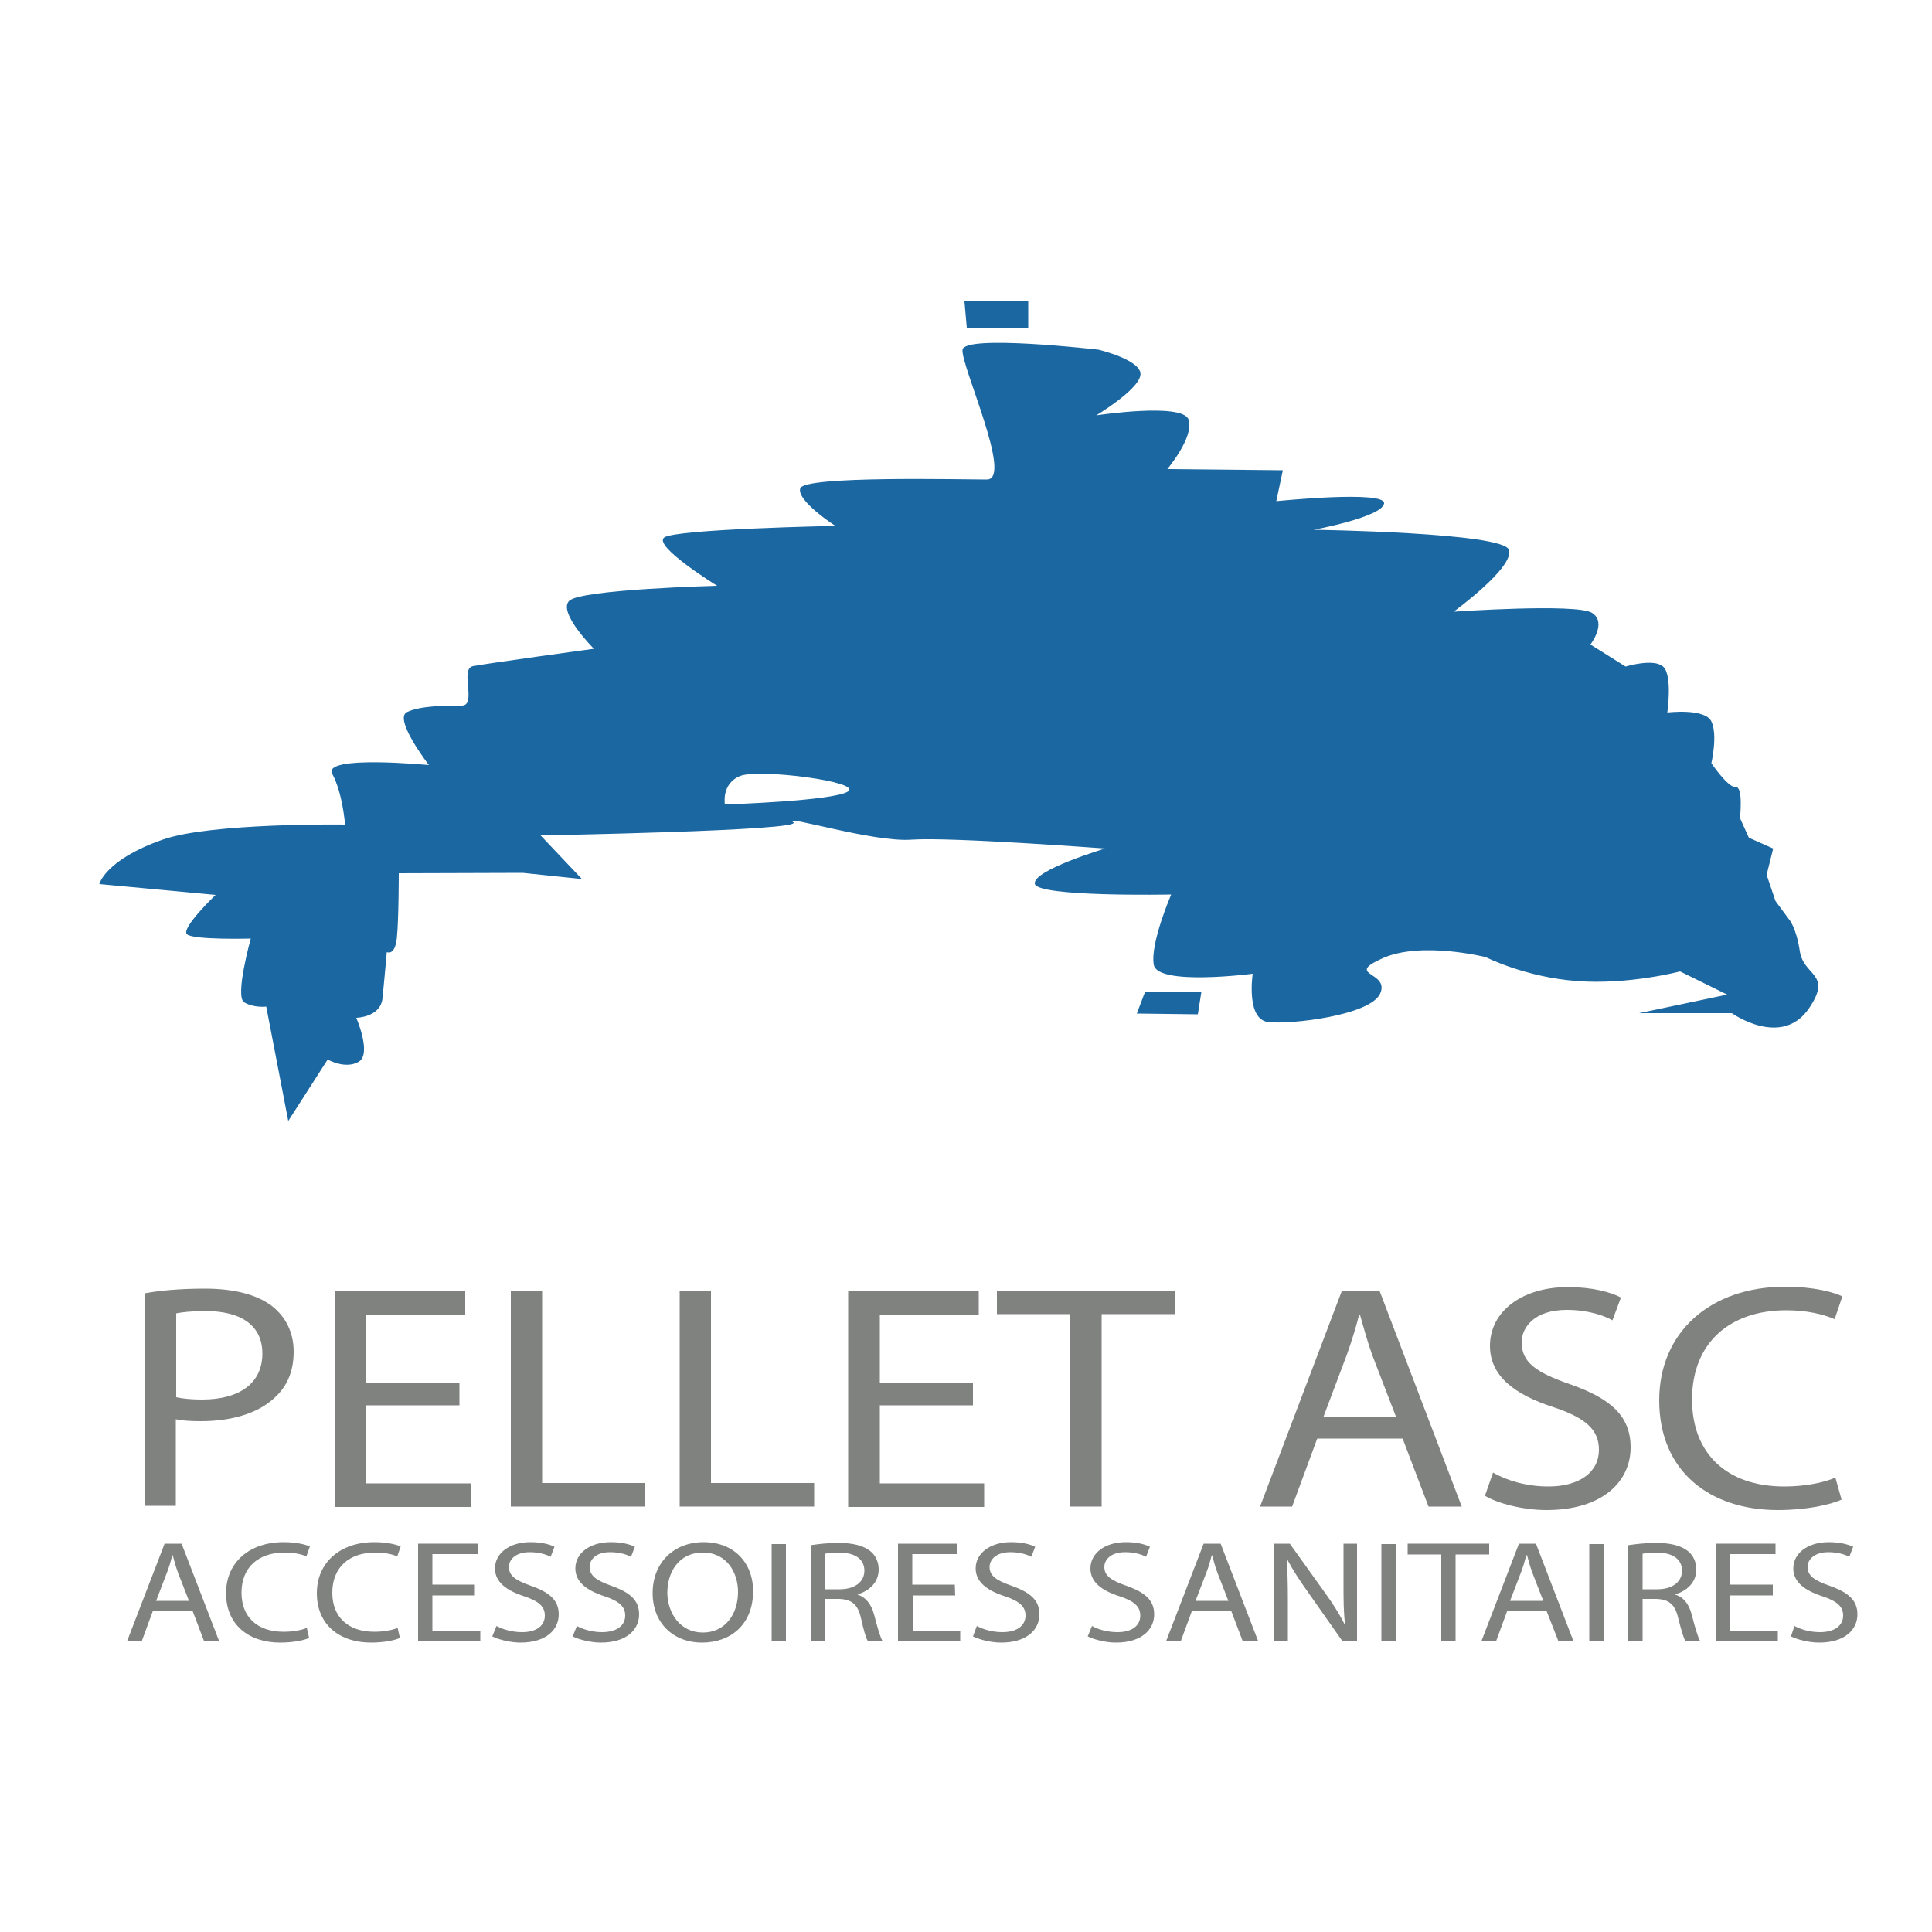
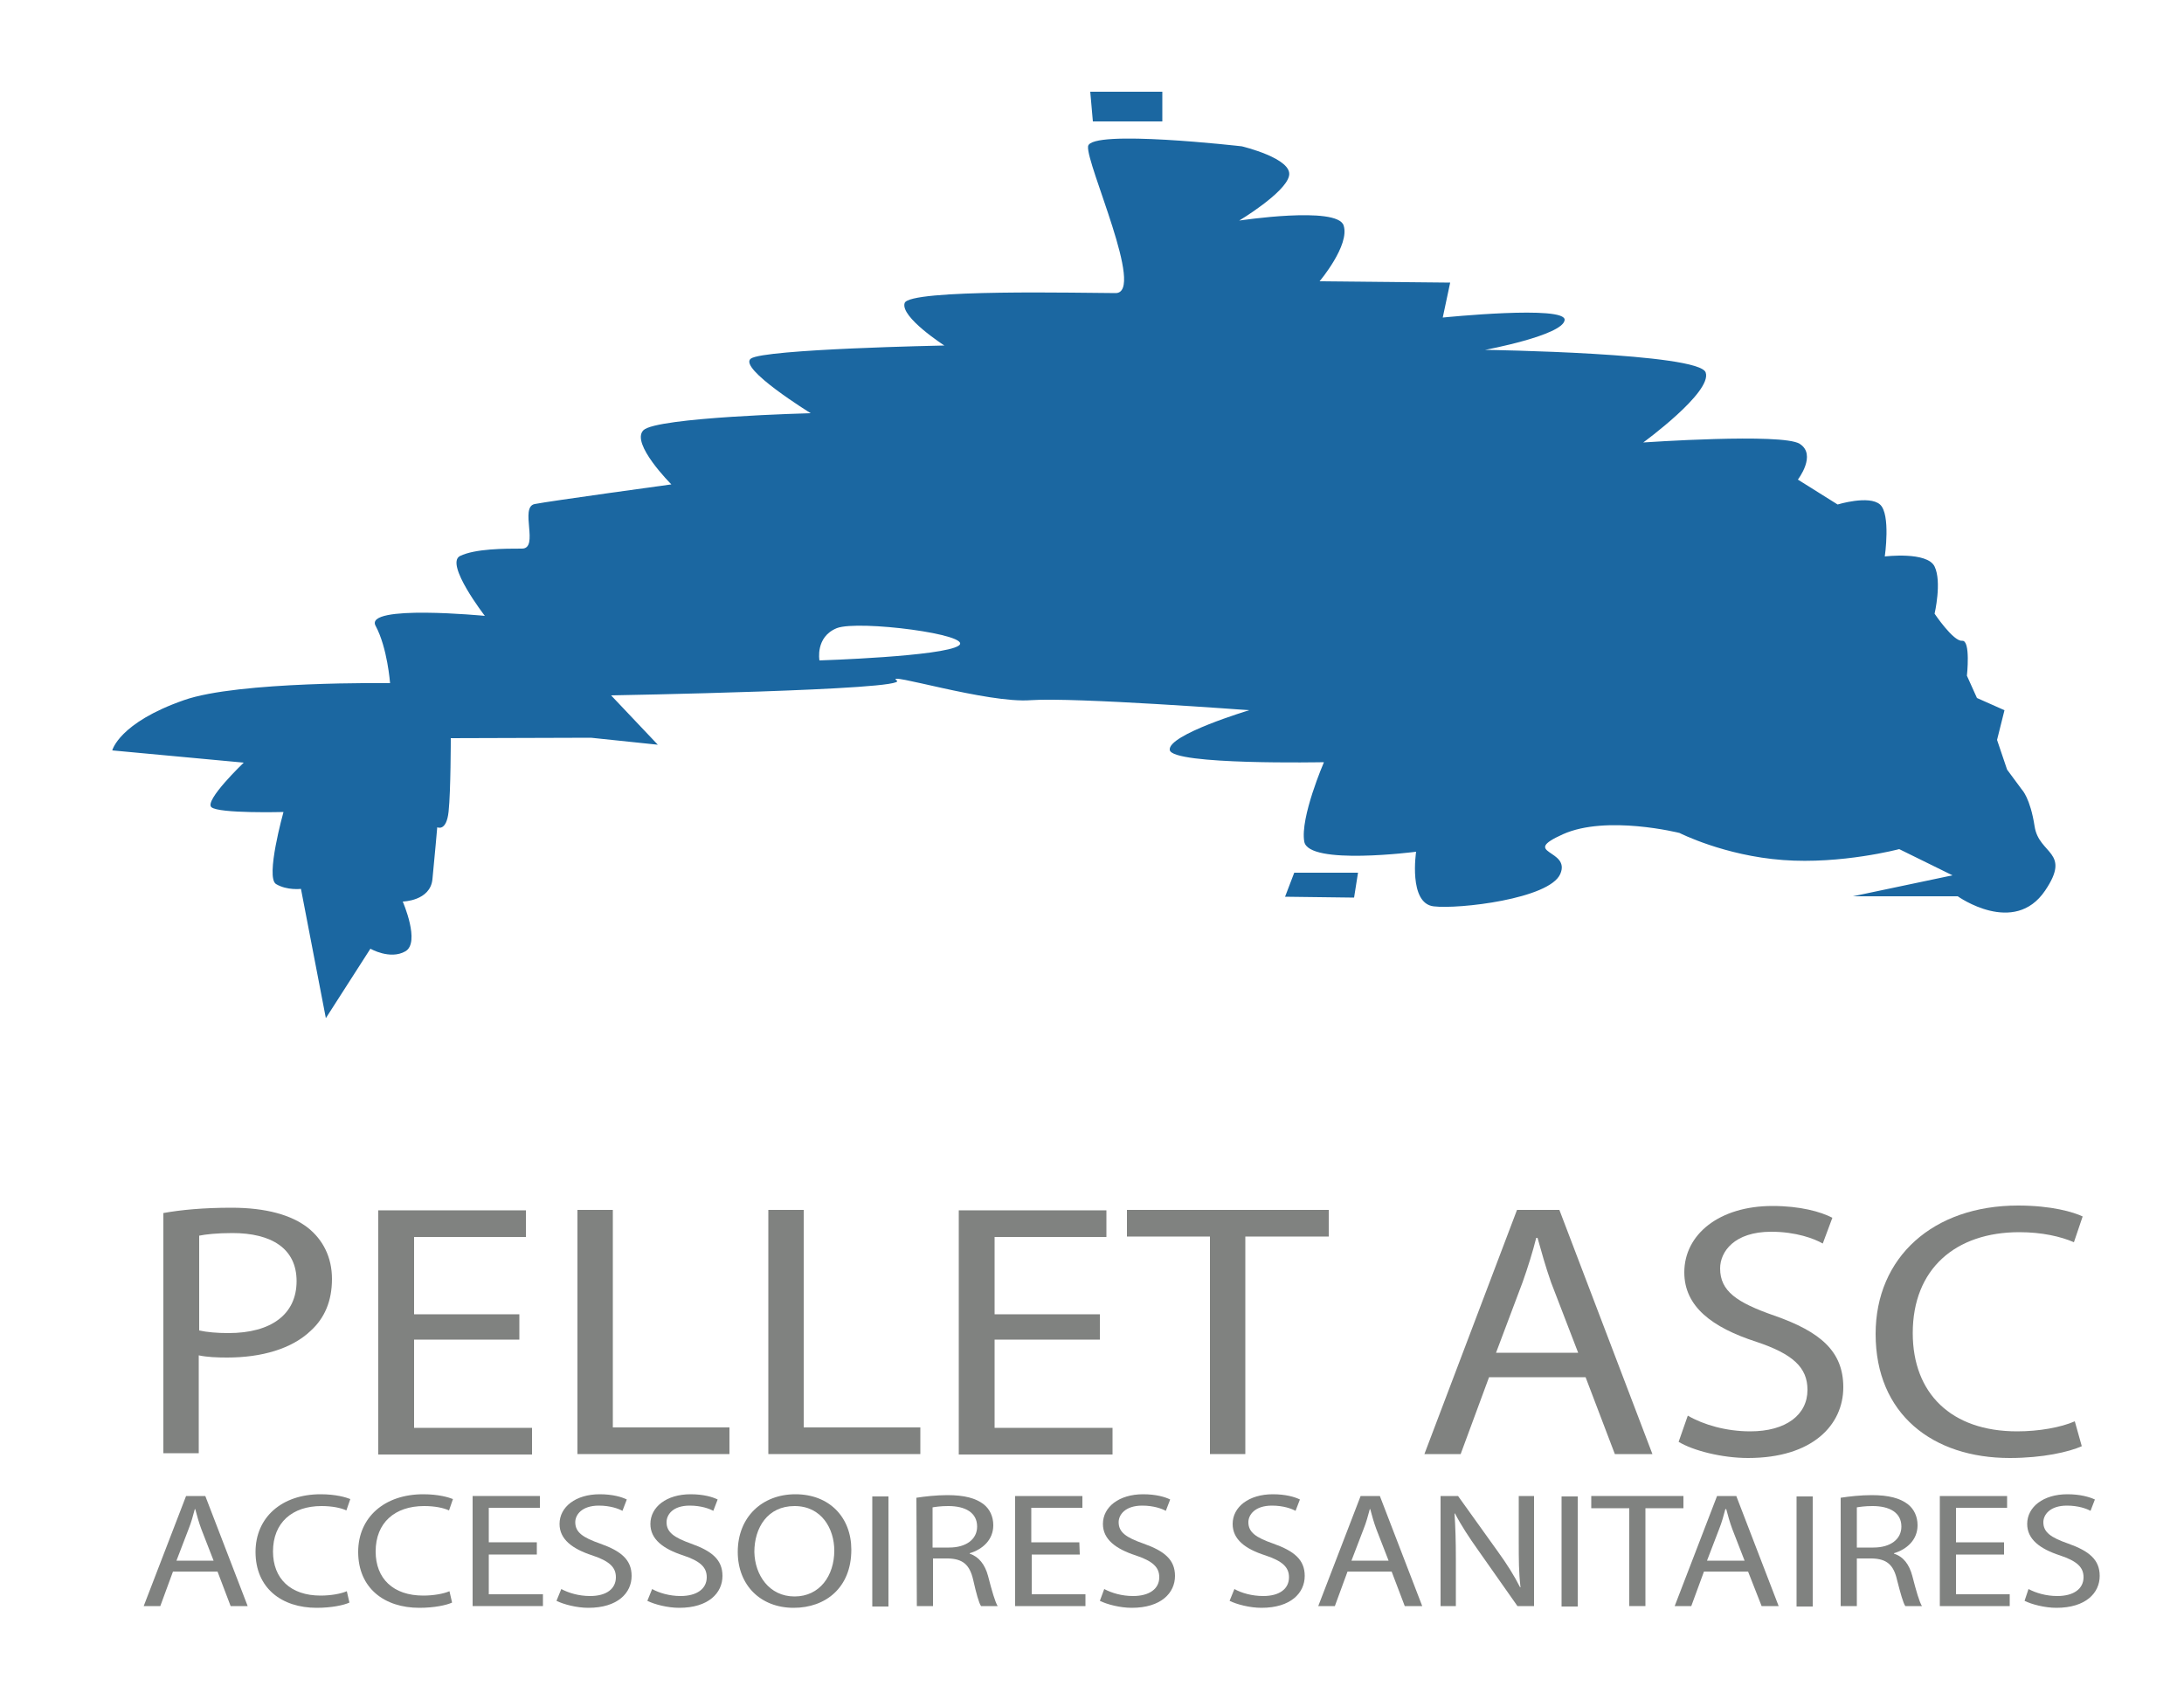
- <svg xmlns="http://www.w3.org/2000/svg" version="1.1" id="Calque_1" x="0px" y="0px" viewBox="-345 170.9 500 500" style="enable-background:new -345 170.9 500 500;" xml:space="preserve">
+ <svg xmlns="http://www.w3.org/2000/svg" version="1.1" id="Calque_1" x="0px" y="0px" viewBox="0 0 500 386" style="enable-background:new 0 0 500 386;" xml:space="preserve">
  <style type="text/css">
	.st0{fill:#1B67A1;}
	.st1{fill:#808280;}
</style>
-   <polygon class="st0" points="-78.9,255.7 -78.9,248.9 -95.4,248.9 -94.8,255.7 " />
-   <path class="st0" d="M120.8,417.1c-1-6.5-2.9-8.4-2.9-8.4l-3.4-4.6l-2.3-6.8l1.7-6.8l-6.3-2.8l-2.3-5.1c0,0,0.9-8.2-1.1-8  c-2,0.2-6.3-6.2-6.3-6.2s1.7-7.3,0-10.8c-1.7-3.5-11.4-2.3-11.4-2.3s1.4-9.7-1.1-11.9c-2.5-2.2-9.7,0-9.7,0l-9.1-5.7  c0,0,4.4-5.7,0.4-8.2c-4-2.5-35.8-0.3-35.8-0.3s15.8-11.5,14.3-16C44.2,308.7-5,308-5,308s17.7-3.3,18.2-6.8  c0.5-3.5-27.9-0.6-27.9-0.6l1.7-8l-29.9-0.3c0,0,7-8.3,5.5-12.8c-1.5-4.5-23.9-1.1-23.9-1.1s10.5-6.3,11.4-10.2  c1-4-10.8-6.8-10.8-6.8s-34.7-4-35.2,0c-0.5,4,13.2,33.6,6.3,33.6c-7,0-47.4-1-48.3,2.3c-1,3.2,9.1,9.7,9.1,9.7s-41.3,0.8-44.3,3  c-3,2.2,13.7,12.5,13.7,12.5s-35.3,0.9-38.3,3.9c-3,3,6.4,12.4,6.4,12.4s-27.8,3.8-31.3,4.5c-3.5,0.7,1.1,10.2-2.9,10.2  c-4,0-10.7,0-14.2,1.7c-3.5,1.8,5.7,13.7,5.7,13.7s-27.8-2.7-25,2.3c2.7,5,3.3,13.1,3.3,13.1s-34.8-0.5-47.2,3.9  c-14.9,5.2-16.4,11.5-16.4,11.5l30.1,2.8c0,0-9.1,8.7-7.4,10.2c1.7,1.5,16.5,1.1,16.5,1.1s-4.2,15-1.7,16.5c2.5,1.5,5.7,1.1,5.7,1.1  l5.7,29.6l10.2-15.9c0,0,4.5,2.6,8,0.6c3.5-2-0.6-11.4-0.6-11.4s6.3-0.1,6.8-5.1c0.5-5,1.1-11.9,1.1-11.9s2.1,1.1,2.6-3.6  c0.5-4.7,0.5-16.8,0.5-16.8l32.1-0.1l15.3,1.6l-10.7-11.3c0,0,68.6-1.2,65.4-3.4c-3.2-2.2,20.8,5.3,30.7,4.5c10-0.7,50,2.3,50,2.3  s-18.7,5.6-18.2,9.1c0.5,3.5,35.3,2.8,35.3,2.8s-5.5,12.7-4.5,18.2c1,5.5,25.6,2.3,25.6,2.3s-1.8,11.8,4,12.5  c5.7,0.7,26.5-1.7,29-7.4c2.5-5.7-9.4-4.6,0.6-9.1c10-4.5,26.7-0.3,26.7-0.3s10.2,5.2,23.7,6.2c13.4,1,26.6-2.5,26.6-2.5l12.2,6  l-22.8,4.8l24,0c0,0,12.9,9.2,20-1.3C129.3,422.8,121.8,423.6,120.8,417.1z M-125.5,375.7c-3.5,2.5-31.9,3.4-31.9,3.4s-1-5.4,4-7.4  C-148.4,369.8-122,373.2-125.5,375.7z" />
-   <polygon class="st0" points="-50.8,433.2 -35,433.4 -34.1,427.7 -48.7,427.7 " />
-   <path class="st1" d="M-307.5,505.6c3.9-0.7,9-1.2,15.5-1.2c8,0,13.8,1.7,17.5,4.6c3.4,2.7,5.5,6.7,5.5,11.7c0,5.1-1.7,9-4.9,11.9  c-4.3,4.1-11.2,6.1-19.1,6.1c-2.4,0-4.6-0.1-6.5-0.5v22.4h-8.1V505.6z M-299.4,532.5c1.8,0.4,4.1,0.6,6.7,0.6  c9.8,0,15.6-4.3,15.6-11.9c0-7.5-5.8-11-14.7-11c-3.5,0-6.2,0.3-7.6,0.6V532.5z" />
-   <path class="st1" d="M-226.1,534.6h-24.1v20.2h27v6.1h-35.2v-55.9h33.8v6.1h-25.6v17.7h24.1V534.6z" />
-   <path class="st1" d="M-212.8,504.9h8.1v49.8h26.7v6.1h-34.8V504.9z" />
-   <path class="st1" d="M-169.1,504.9h8.1v49.8h26.7v6.1h-34.8V504.9z" />
-   <path class="st1" d="M-93.2,534.6h-24.1v20.2h27v6.1h-35.2v-55.9h33.8v6.1h-25.6v17.7h24.1V534.6z" />
-   <path class="st1" d="M-68,511h-19v-6.1h46.2v6.1h-19.1v49.8H-68L-68,511L-68,511z" />
-   <path class="st1" d="M-4.1,543.2l-6.5,17.6h-8.3l21.2-55.9H12l21.3,55.9h-8.6L18,543.2H-4.1z M16.3,537.6l-6.2-16.1  c-1.3-3.7-2.2-7-3.1-10.2H6.7c-0.8,3.2-1.9,6.7-3.1,10.1l-6.1,16.2H16.3L16.3,537.6z" />
-   <path class="st1" d="M41.4,552c3.6,2.1,8.8,3.6,14.3,3.6c8.2,0,13.1-3.8,13.1-9.5c0-5.1-3.3-8.2-11.7-11  c-10.2-3.3-16.5-8.1-16.5-15.9c0-8.7,8-15.2,20.2-15.2c6.3,0,11,1.3,13.7,2.7l-2.2,5.9c-1.9-1.1-6.1-2.7-11.8-2.7  c-8.5,0-11.7,4.6-11.7,8.4c0,5.2,3.8,7.8,12.4,10.8c10.6,3.7,15.8,8.2,15.8,16.4c0,8.6-7,16.2-21.8,16.2c-6,0-12.6-1.7-15.9-3.7  L41.4,552z" />
-   <path class="st1" d="M131.6,559c-2.9,1.3-8.9,2.7-16.5,2.7c-17.6,0-30.7-10-30.7-28.4c0-17.6,13.2-29.4,32.6-29.4  c7.7,0,12.7,1.5,14.8,2.5l-2,5.9c-3-1.3-7.3-2.3-12.5-2.3c-14.6,0-24.4,8.4-24.4,23.1c0,13.8,8.8,22.5,23.9,22.5  c5,0,10-0.9,13.2-2.3L131.6,559z" />
-   <path class="st1" d="M-305.4,587.7l-2.9,7.9h-3.8l9.7-25.2h4.4l9.7,25.2h-3.9l-3-7.9H-305.4z M-296.1,585.2l-2.8-7.2  c-0.6-1.6-1-3.1-1.4-4.6h-0.1c-0.4,1.5-0.8,3-1.4,4.5l-2.8,7.3H-296.1z" />
-   <path class="st1" d="M-265,594.8c-1.3,0.6-4.1,1.2-7.5,1.2c-8,0-14-4.5-14-12.8c0-7.9,6-13.2,14.9-13.2c3.5,0,5.8,0.7,6.8,1.1  l-0.9,2.6c-1.3-0.6-3.3-1-5.7-1c-6.7,0-11.1,3.8-11.1,10.4c0,6.2,4,10.1,10.9,10.1c2.3,0,4.6-0.4,6-1L-265,594.8z" />
-   <path class="st1" d="M-241.5,594.8c-1.3,0.6-4.1,1.2-7.5,1.2c-8,0-14-4.5-14-12.8c0-7.9,6-13.2,14.9-13.2c3.5,0,5.8,0.7,6.8,1.1  l-0.9,2.6c-1.3-0.6-3.3-1-5.7-1c-6.7,0-11.1,3.8-11.1,10.4c0,6.2,4,10.1,10.9,10.1c2.3,0,4.6-0.4,6-1L-241.5,594.8z" />
-   <path class="st1" d="M-222.1,583.8h-11v9.1h12.4v2.7h-16.1v-25.2h15.4v2.7h-11.7v7.9h11L-222.1,583.8L-222.1,583.8z" />
-   <path class="st1" d="M-216.5,591.7c1.7,0.9,4,1.6,6.6,1.6c3.8,0,5.9-1.7,5.9-4.3c0-2.3-1.5-3.7-5.4-5c-4.6-1.5-7.5-3.7-7.5-7.2  c0-3.9,3.7-6.8,9.2-6.8c2.9,0,5,0.6,6.2,1.2l-1,2.6c-0.9-0.5-2.8-1.2-5.4-1.2c-3.9,0-5.4,2.1-5.4,3.8c0,2.3,1.7,3.5,5.7,4.9  c4.8,1.7,7.2,3.7,7.2,7.4c0,3.9-3.2,7.3-9.9,7.3c-2.7,0-5.7-0.8-7.3-1.6L-216.5,591.7z" />
-   <path class="st1" d="M-195.7,591.7c1.6,0.9,4,1.6,6.5,1.6c3.8,0,6-1.7,6-4.3c0-2.3-1.5-3.7-5.4-5c-4.6-1.5-7.5-3.7-7.5-7.2  c0-3.9,3.7-6.8,9.2-6.8c2.9,0,5,0.6,6.2,1.2l-1,2.6c-0.9-0.5-2.8-1.2-5.4-1.2c-3.9,0-5.3,2.1-5.3,3.8c0,2.3,1.7,3.5,5.6,4.9  c4.8,1.7,7.2,3.7,7.2,7.4c0,3.9-3.2,7.3-9.9,7.3c-2.7,0-5.7-0.8-7.3-1.6L-195.7,591.7z" />
-   <path class="st1" d="M-163.3,596c-7.6,0-12.8-5.2-12.8-12.8c0-8,5.6-13.2,13.2-13.2c7.8,0,12.8,5.3,12.8,12.7  C-150.1,591.4-156,596-163.3,596L-163.3,596L-163.3,596z M-163.1,593.4c5.8,0,9.1-4.8,9.1-10.5c0-5-2.9-10.2-9.1-10.2  s-9.2,5-9.2,10.5C-172.2,588.5-168.9,593.4-163.1,593.4L-163.1,593.4L-163.1,593.4z" />
-   <path class="st1" d="M-141.6,570.5v25.2h-3.7v-25.2H-141.6z" />
-   <path class="st1" d="M-135.2,570.8c1.9-0.3,4.6-0.6,7.1-0.6c3.9,0,6.5,0.7,8.3,2.1c1.4,1.1,2.2,2.8,2.2,4.8c0,3.3-2.4,5.5-5.4,6.4  v0.1c2.1,0.7,3.5,2.5,4.2,5.1c0.9,3.5,1.6,5.9,2.2,6.9h-3.8c-0.5-0.7-1.1-2.9-1.8-6c-0.8-3.5-2.4-4.8-5.7-4.9h-3.5v10.9h-3.7  L-135.2,570.8L-135.2,570.8z M-131.5,582.2h3.8c3.9,0,6.4-1.9,6.4-4.8c0-3.2-2.7-4.7-6.6-4.7c-1.8,0-3,0.2-3.6,0.3V582.2z" />
-   <path class="st1" d="M-97.8,583.8h-11v9.1h12.3v2.7h-16.1v-25.2h15.4v2.7h-11.7v7.9h11L-97.8,583.8L-97.8,583.8z" />
-   <path class="st1" d="M-92.2,591.7c1.7,0.9,4,1.6,6.6,1.6c3.8,0,6-1.7,6-4.3c0-2.3-1.5-3.7-5.4-5c-4.6-1.5-7.5-3.7-7.5-7.2  c0-3.9,3.7-6.8,9.2-6.8c2.9,0,5,0.6,6.2,1.2l-1,2.6c-0.9-0.5-2.8-1.2-5.4-1.2c-3.9,0-5.4,2.1-5.4,3.8c0,2.3,1.7,3.5,5.7,4.9  c4.8,1.7,7.2,3.7,7.2,7.4c0,3.9-3.2,7.3-9.9,7.3c-2.7,0-5.7-0.8-7.3-1.6L-92.2,591.7z" />
-   <path class="st1" d="M-62.4,591.7c1.6,0.9,4,1.6,6.6,1.6c3.8,0,5.9-1.7,5.9-4.3c0-2.3-1.5-3.7-5.4-5c-4.7-1.5-7.5-3.7-7.5-7.2  c0-3.9,3.7-6.8,9.2-6.8c2.9,0,5,0.6,6.2,1.2l-1,2.6c-0.9-0.5-2.8-1.2-5.4-1.2c-3.9,0-5.4,2.1-5.4,3.8c0,2.3,1.7,3.5,5.7,4.9  c4.8,1.7,7.2,3.7,7.2,7.4c0,3.9-3.2,7.3-9.9,7.3c-2.7,0-5.7-0.8-7.3-1.6L-62.4,591.7z" />
-   <path class="st1" d="M-36.5,587.7l-2.9,7.9h-3.8l9.7-25.2h4.4l9.7,25.2h-4l-3-7.9H-36.5z M-27.1,585.2l-2.8-7.2  c-0.6-1.6-1-3.1-1.4-4.6h-0.1c-0.4,1.5-0.8,3-1.4,4.5l-2.8,7.3H-27.1z" />
-   <path class="st1" d="M-15.2,595.6v-25.2h4l9.1,12.7c2.1,2.9,3.8,5.6,5.1,8.2l0.1,0c-0.4-3.4-0.4-6.4-0.4-10.3v-10.6h3.5v25.2H2.4  l-9-12.8c-2-2.8-3.9-5.7-5.3-8.4l-0.1,0c0.2,3.2,0.3,6.2,0.3,10.4v10.8L-15.2,595.6L-15.2,595.6z" />
-   <path class="st1" d="M16.2,570.5v25.2h-3.7v-25.2H16.2z" />
-   <path class="st1" d="M28,573.2h-8.7v-2.8h21.1v2.8h-8.7v22.4H28V573.2z" />
-   <path class="st1" d="M45.1,587.7l-2.9,7.9h-3.8l9.7-25.2h4.4l9.7,25.2h-3.9l-3.1-7.9H45.1z M54.4,585.2l-2.8-7.2  c-0.6-1.6-1-3.1-1.4-4.6H50c-0.4,1.5-0.8,3-1.4,4.5l-2.8,7.3H54.4z" />
-   <path class="st1" d="M70,570.5v25.2h-3.7v-25.2H70z" />
-   <path class="st1" d="M76.4,570.8c1.9-0.3,4.6-0.6,7.1-0.6c3.9,0,6.5,0.7,8.3,2.1c1.4,1.1,2.2,2.8,2.2,4.8c0,3.3-2.4,5.5-5.4,6.4v0.1  c2.2,0.7,3.5,2.5,4.2,5.1c0.9,3.5,1.6,5.9,2.2,6.9h-3.8c-0.5-0.7-1.1-2.9-1.9-6c-0.8-3.5-2.4-4.8-5.7-4.9h-3.5v10.9h-3.7L76.4,570.8  L76.4,570.8z M80.1,582.2h3.8c3.9,0,6.4-1.9,6.4-4.8c0-3.2-2.7-4.7-6.6-4.7c-1.8,0-3,0.2-3.6,0.3V582.2z" />
-   <path class="st1" d="M113.8,583.8h-11v9.1h12.3v2.7h-16v-25.2h15.4v2.7h-11.7v7.9h11V583.8z" />
-   <path class="st1" d="M119.4,591.7c1.7,0.9,4,1.6,6.6,1.6c3.8,0,6-1.7,6-4.3c0-2.3-1.5-3.7-5.4-5c-4.6-1.5-7.5-3.7-7.5-7.2  c0-3.9,3.7-6.8,9.2-6.8c2.9,0,5,0.6,6.3,1.2l-1,2.6c-0.9-0.5-2.8-1.2-5.4-1.2c-3.9,0-5.4,2.1-5.4,3.8c0,2.3,1.7,3.5,5.7,4.9  c4.8,1.7,7.2,3.7,7.2,7.4c0,3.9-3.2,7.3-9.9,7.3c-2.7,0-5.7-0.8-7.3-1.6L119.4,591.7z" />
+   <polygon class="st0" points="266.1,27.8 266.1,21 249.6,21 250.2,27.8 " />
+   <path class="st0" d="M465.8,189.2c-1-6.5-2.9-8.4-2.9-8.4l-3.4-4.6l-2.3-6.8l1.7-6.8l-6.3-2.8l-2.3-5.1c0,0,0.9-8.2-1.1-8  s-6.3-6.2-6.3-6.2s1.7-7.3,0-10.8c-1.7-3.5-11.4-2.3-11.4-2.3s1.4-9.7-1.1-11.9c-2.5-2.2-9.7,0-9.7,0l-9.1-5.7c0,0,4.4-5.7,0.4-8.2  s-35.8-0.3-35.8-0.3s15.8-11.5,14.3-16c-1.3-4.5-50.5-5.2-50.5-5.2s17.7-3.3,18.2-6.8s-27.9-0.6-27.9-0.6l1.7-8l-29.9-0.3  c0,0,7-8.3,5.5-12.8s-23.9-1.1-23.9-1.1s10.5-6.3,11.4-10.2c1-4-10.8-6.8-10.8-6.8s-34.7-4-35.2,0s13.2,33.6,6.3,33.6  c-7,0-47.4-1-48.3,2.3c-1,3.2,9.1,9.7,9.1,9.7s-41.3,0.8-44.3,3s13.7,12.5,13.7,12.5s-35.3,0.9-38.3,3.9s6.4,12.4,6.4,12.4  s-27.8,3.8-31.3,4.5s1.1,10.2-2.9,10.2s-10.7,0-14.2,1.7c-3.5,1.8,5.7,13.7,5.7,13.7s-27.8-2.7-25,2.3c2.7,5,3.3,13.1,3.3,13.1  s-34.8-0.5-47.2,3.9c-14.9,5.2-16.4,11.5-16.4,11.5l30.1,2.8c0,0-9.1,8.7-7.4,10.2s16.5,1.1,16.5,1.1s-4.2,15-1.7,16.5  s5.7,1.1,5.7,1.1l5.7,29.6l10.2-15.9c0,0,4.5,2.6,8,0.6s-0.6-11.4-0.6-11.4s6.3-0.1,6.8-5.1s1.1-11.9,1.1-11.9s2.1,1.1,2.6-3.6  s0.5-16.8,0.5-16.8l32.1-0.1l15.3,1.6l-10.7-11.3c0,0,68.6-1.2,65.4-3.4c-3.2-2.2,20.8,5.3,30.7,4.5c10-0.7,50,2.3,50,2.3  s-18.7,5.6-18.2,9.1s35.3,2.8,35.3,2.8s-5.5,12.7-4.5,18.2s25.6,2.3,25.6,2.3s-1.8,11.8,4,12.5c5.7,0.7,26.5-1.7,29-7.4  c2.5-5.7-9.4-4.6,0.6-9.1s26.7-0.3,26.7-0.3s10.2,5.2,23.7,6.2c13.4,1,26.6-2.5,26.6-2.5l12.2,6l-22.8,4.8h24c0,0,12.9,9.2,20-1.3  C474.3,194.9,466.8,195.7,465.8,189.2z M219.5,147.8c-3.5,2.5-31.9,3.4-31.9,3.4s-1-5.4,4-7.4C196.6,141.9,223,145.3,219.5,147.8z" />
+   <polygon class="st0" points="294.2,205.3 310,205.5 310.9,199.8 296.3,199.8 " />
+   <path class="st1" d="M37.5,277.7c3.9-0.7,9-1.2,15.5-1.2c8,0,13.8,1.7,17.5,4.6c3.4,2.7,5.5,6.7,5.5,11.7c0,5.1-1.7,9-4.9,11.9  c-4.3,4.1-11.2,6.1-19.1,6.1c-2.4,0-4.6-0.1-6.5-0.5v22.4h-8.1v-55H37.5z M45.6,304.6c1.8,0.4,4.1,0.6,6.7,0.6  c9.8,0,15.6-4.3,15.6-11.9c0-7.5-5.8-11-14.7-11c-3.5,0-6.2,0.3-7.6,0.6V304.6z" />
+   <path class="st1" d="M118.9,306.7H94.8v20.2h27v6.1H86.6v-55.9h33.8v6.1H94.8v17.7h24.1L118.9,306.7L118.9,306.7z" />
+   <path class="st1" d="M132.2,277h8.1v49.8H167v6.1h-34.8V277z" />
+   <path class="st1" d="M175.9,277h8.1v49.8h26.7v6.1h-34.8V277z" />
+   <path class="st1" d="M251.8,306.7h-24.1v20.2h27v6.1h-35.2v-55.9h33.8v6.1h-25.6v17.7h24.1V306.7z" />
+   <path class="st1" d="M277,283.1h-19V277h46.2v6.1h-19.1v49.8H277V283.1L277,283.1z" />
+   <path class="st1" d="M340.9,315.3l-6.5,17.6h-8.3l21.2-55.9h9.7l21.3,55.9h-8.6l-6.7-17.6H340.9z M361.3,309.7l-6.2-16.1  c-1.3-3.7-2.2-7-3.1-10.2h-0.3c-0.8,3.2-1.9,6.7-3.1,10.1l-6.1,16.2H361.3L361.3,309.7z" />
+   <path class="st1" d="M386.4,324.1c3.6,2.1,8.8,3.6,14.3,3.6c8.2,0,13.1-3.8,13.1-9.5c0-5.1-3.3-8.2-11.7-11  c-10.2-3.3-16.5-8.1-16.5-15.9c0-8.7,8-15.2,20.2-15.2c6.3,0,11,1.3,13.7,2.7l-2.2,5.9c-1.9-1.1-6.1-2.7-11.8-2.7  c-8.5,0-11.7,4.6-11.7,8.4c0,5.2,3.8,7.8,12.4,10.8c10.6,3.7,15.8,8.2,15.8,16.4c0,8.6-7,16.2-21.8,16.2c-6,0-12.6-1.7-15.9-3.7  L386.4,324.1z" />
+   <path class="st1" d="M476.6,331.1c-2.9,1.3-8.9,2.7-16.5,2.7c-17.6,0-30.7-10-30.7-28.4c0-17.6,13.2-29.4,32.6-29.4  c7.7,0,12.7,1.5,14.8,2.5l-2,5.9c-3-1.3-7.3-2.3-12.5-2.3c-14.6,0-24.4,8.4-24.4,23.1c0,13.8,8.8,22.5,23.9,22.5  c5,0,10-0.9,13.2-2.3L476.6,331.1z" />
+   <path class="st1" d="M39.6,359.8l-2.9,7.9h-3.8l9.7-25.2H47l9.7,25.2h-3.9l-3-7.9H39.6z M48.9,357.3l-2.8-7.2  c-0.6-1.6-1-3.1-1.4-4.6h-0.1c-0.4,1.5-0.8,3-1.4,4.5l-2.8,7.3H48.9z" />
+   <path class="st1" d="M80,366.9c-1.3,0.6-4.1,1.2-7.5,1.2c-8,0-14-4.5-14-12.8c0-7.9,6-13.2,14.9-13.2c3.5,0,5.8,0.7,6.8,1.1  l-0.9,2.6c-1.3-0.6-3.3-1-5.7-1c-6.7,0-11.1,3.8-11.1,10.4c0,6.2,4,10.1,10.9,10.1c2.3,0,4.6-0.4,6-1L80,366.9z" />
+   <path class="st1" d="M103.5,366.9c-1.3,0.6-4.1,1.2-7.5,1.2c-8,0-14-4.5-14-12.8c0-7.9,6-13.2,14.9-13.2c3.5,0,5.8,0.7,6.8,1.1  l-0.9,2.6c-1.3-0.6-3.3-1-5.7-1c-6.7,0-11.1,3.8-11.1,10.4c0,6.2,4,10.1,10.9,10.1c2.3,0,4.6-0.4,6-1L103.5,366.9z" />
+   <path class="st1" d="M122.9,355.9h-11v9.1h12.4v2.7h-16.1v-25.2h15.4v2.7h-11.7v7.9h11L122.9,355.9L122.9,355.9z" />
+   <path class="st1" d="M128.5,363.8c1.7,0.9,4,1.6,6.6,1.6c3.8,0,5.9-1.7,5.9-4.3c0-2.3-1.5-3.7-5.4-5c-4.6-1.5-7.5-3.7-7.5-7.2  c0-3.9,3.7-6.8,9.2-6.8c2.9,0,5,0.6,6.2,1.2l-1,2.6c-0.9-0.5-2.8-1.2-5.4-1.2c-3.9,0-5.4,2.1-5.4,3.8c0,2.3,1.7,3.5,5.7,4.9  c4.8,1.7,7.2,3.7,7.2,7.4c0,3.9-3.2,7.3-9.9,7.3c-2.7,0-5.7-0.8-7.3-1.6L128.5,363.8z" />
+   <path class="st1" d="M149.3,363.8c1.6,0.9,4,1.6,6.5,1.6c3.8,0,6-1.7,6-4.3c0-2.3-1.5-3.7-5.4-5c-4.6-1.5-7.5-3.7-7.5-7.2  c0-3.9,3.7-6.8,9.2-6.8c2.9,0,5,0.6,6.2,1.2l-1,2.6c-0.9-0.5-2.8-1.2-5.4-1.2c-3.9,0-5.3,2.1-5.3,3.8c0,2.3,1.7,3.5,5.6,4.9  c4.8,1.7,7.2,3.7,7.2,7.4c0,3.9-3.2,7.3-9.9,7.3c-2.7,0-5.7-0.8-7.3-1.6L149.3,363.8z" />
+   <path class="st1" d="M181.7,368.1c-7.6,0-12.8-5.2-12.8-12.8c0-8,5.6-13.2,13.2-13.2c7.8,0,12.8,5.3,12.8,12.7  C194.9,363.5,189,368.1,181.7,368.1L181.7,368.1L181.7,368.1z M181.9,365.5c5.8,0,9.1-4.8,9.1-10.5c0-5-2.9-10.2-9.1-10.2  s-9.2,5-9.2,10.5C172.8,360.6,176.1,365.5,181.9,365.5L181.9,365.5L181.9,365.5z" />
+   <path class="st1" d="M203.4,342.6v25.2h-3.7v-25.2H203.4z" />
+   <path class="st1" d="M209.8,342.9c1.9-0.3,4.6-0.6,7.1-0.6c3.9,0,6.5,0.7,8.3,2.1c1.4,1.1,2.2,2.8,2.2,4.8c0,3.3-2.4,5.5-5.4,6.4  v0.1c2.1,0.7,3.5,2.5,4.2,5.1c0.9,3.5,1.6,5.9,2.2,6.9h-3.8c-0.5-0.7-1.1-2.9-1.8-6c-0.8-3.5-2.4-4.8-5.7-4.9h-3.5v10.9h-3.7  L209.8,342.9L209.8,342.9z M213.5,354.3h3.8c3.9,0,6.4-1.9,6.4-4.8c0-3.2-2.7-4.7-6.6-4.7c-1.8,0-3,0.2-3.6,0.3V354.3z" />
+   <path class="st1" d="M247.2,355.9h-11v9.1h12.3v2.7h-16.1v-25.2h15.4v2.7h-11.7v7.9h11L247.2,355.9L247.2,355.9z" />
+   <path class="st1" d="M252.8,363.8c1.7,0.9,4,1.6,6.6,1.6c3.8,0,6-1.7,6-4.3c0-2.3-1.5-3.7-5.4-5c-4.6-1.5-7.5-3.7-7.5-7.2  c0-3.9,3.7-6.8,9.2-6.8c2.9,0,5,0.6,6.2,1.2l-1,2.6c-0.9-0.5-2.8-1.2-5.4-1.2c-3.9,0-5.4,2.1-5.4,3.8c0,2.3,1.7,3.5,5.7,4.9  c4.8,1.7,7.2,3.7,7.2,7.4c0,3.9-3.2,7.3-9.9,7.3c-2.7,0-5.7-0.8-7.3-1.6L252.8,363.8z" />
+   <path class="st1" d="M282.6,363.8c1.6,0.9,4,1.6,6.6,1.6c3.8,0,5.9-1.7,5.9-4.3c0-2.3-1.5-3.7-5.4-5c-4.7-1.5-7.5-3.7-7.5-7.2  c0-3.9,3.7-6.8,9.2-6.8c2.9,0,5,0.6,6.2,1.2l-1,2.6c-0.9-0.5-2.8-1.2-5.4-1.2c-3.9,0-5.4,2.1-5.4,3.8c0,2.3,1.7,3.5,5.7,4.9  c4.8,1.7,7.2,3.7,7.2,7.4c0,3.9-3.2,7.3-9.9,7.3c-2.7,0-5.7-0.8-7.3-1.6L282.6,363.8z" />
+   <path class="st1" d="M308.5,359.8l-2.9,7.9h-3.8l9.7-25.2h4.4l9.7,25.2h-4l-3-7.9H308.5z M317.9,357.3l-2.8-7.2  c-0.6-1.6-1-3.1-1.4-4.6h-0.1c-0.4,1.5-0.8,3-1.4,4.5l-2.8,7.3H317.9z" />
+   <path class="st1" d="M329.8,367.7v-25.2h4l9.1,12.7c2.1,2.9,3.8,5.6,5.1,8.2h0.1c-0.4-3.4-0.4-6.4-0.4-10.3v-10.6h3.5v25.2h-3.8  l-9-12.8c-2-2.8-3.9-5.7-5.3-8.4H333c0.2,3.2,0.3,6.2,0.3,10.4v10.8L329.8,367.7L329.8,367.7z" />
+   <path class="st1" d="M361.2,342.6v25.2h-3.7v-25.2H361.2z" />
+   <path class="st1" d="M373,345.3h-8.7v-2.8h21.1v2.8h-8.7v22.4H373V345.3z" />
+   <path class="st1" d="M390.1,359.8l-2.9,7.9h-3.8l9.7-25.2h4.4l9.7,25.2h-3.9l-3.1-7.9H390.1z M399.4,357.3l-2.8-7.2  c-0.6-1.6-1-3.1-1.4-4.6H395c-0.4,1.5-0.8,3-1.4,4.5l-2.8,7.3H399.4z" />
+   <path class="st1" d="M415,342.6v25.2h-3.7v-25.2H415z" />
+   <path class="st1" d="M421.4,342.9c1.9-0.3,4.6-0.6,7.1-0.6c3.9,0,6.5,0.7,8.3,2.1c1.4,1.1,2.2,2.8,2.2,4.8c0,3.3-2.4,5.5-5.4,6.4  v0.1c2.2,0.7,3.5,2.5,4.2,5.1c0.9,3.5,1.6,5.9,2.2,6.9h-3.8c-0.5-0.7-1.1-2.9-1.9-6c-0.8-3.5-2.4-4.8-5.7-4.9h-3.5v10.9h-3.7V342.9  L421.4,342.9z M425.1,354.3h3.8c3.9,0,6.4-1.9,6.4-4.8c0-3.2-2.7-4.7-6.6-4.7c-1.8,0-3,0.2-3.6,0.3  C425.1,345.1,425.1,354.3,425.1,354.3z" />
+   <path class="st1" d="M458.8,355.9h-11v9.1h12.3v2.7h-16v-25.2h15.4v2.7h-11.7v7.9h11C458.8,353.1,458.8,355.9,458.8,355.9z" />
+   <path class="st1" d="M464.4,363.8c1.7,0.9,4,1.6,6.6,1.6c3.8,0,6-1.7,6-4.3c0-2.3-1.5-3.7-5.4-5c-4.6-1.5-7.5-3.7-7.5-7.2  c0-3.9,3.7-6.8,9.2-6.8c2.9,0,5,0.6,6.3,1.2l-1,2.6c-0.9-0.5-2.8-1.2-5.4-1.2c-3.9,0-5.4,2.1-5.4,3.8c0,2.3,1.7,3.5,5.7,4.9  c4.8,1.7,7.2,3.7,7.2,7.4c0,3.9-3.2,7.3-9.9,7.3c-2.7,0-5.7-0.8-7.3-1.6L464.4,363.8z" />
</svg>
